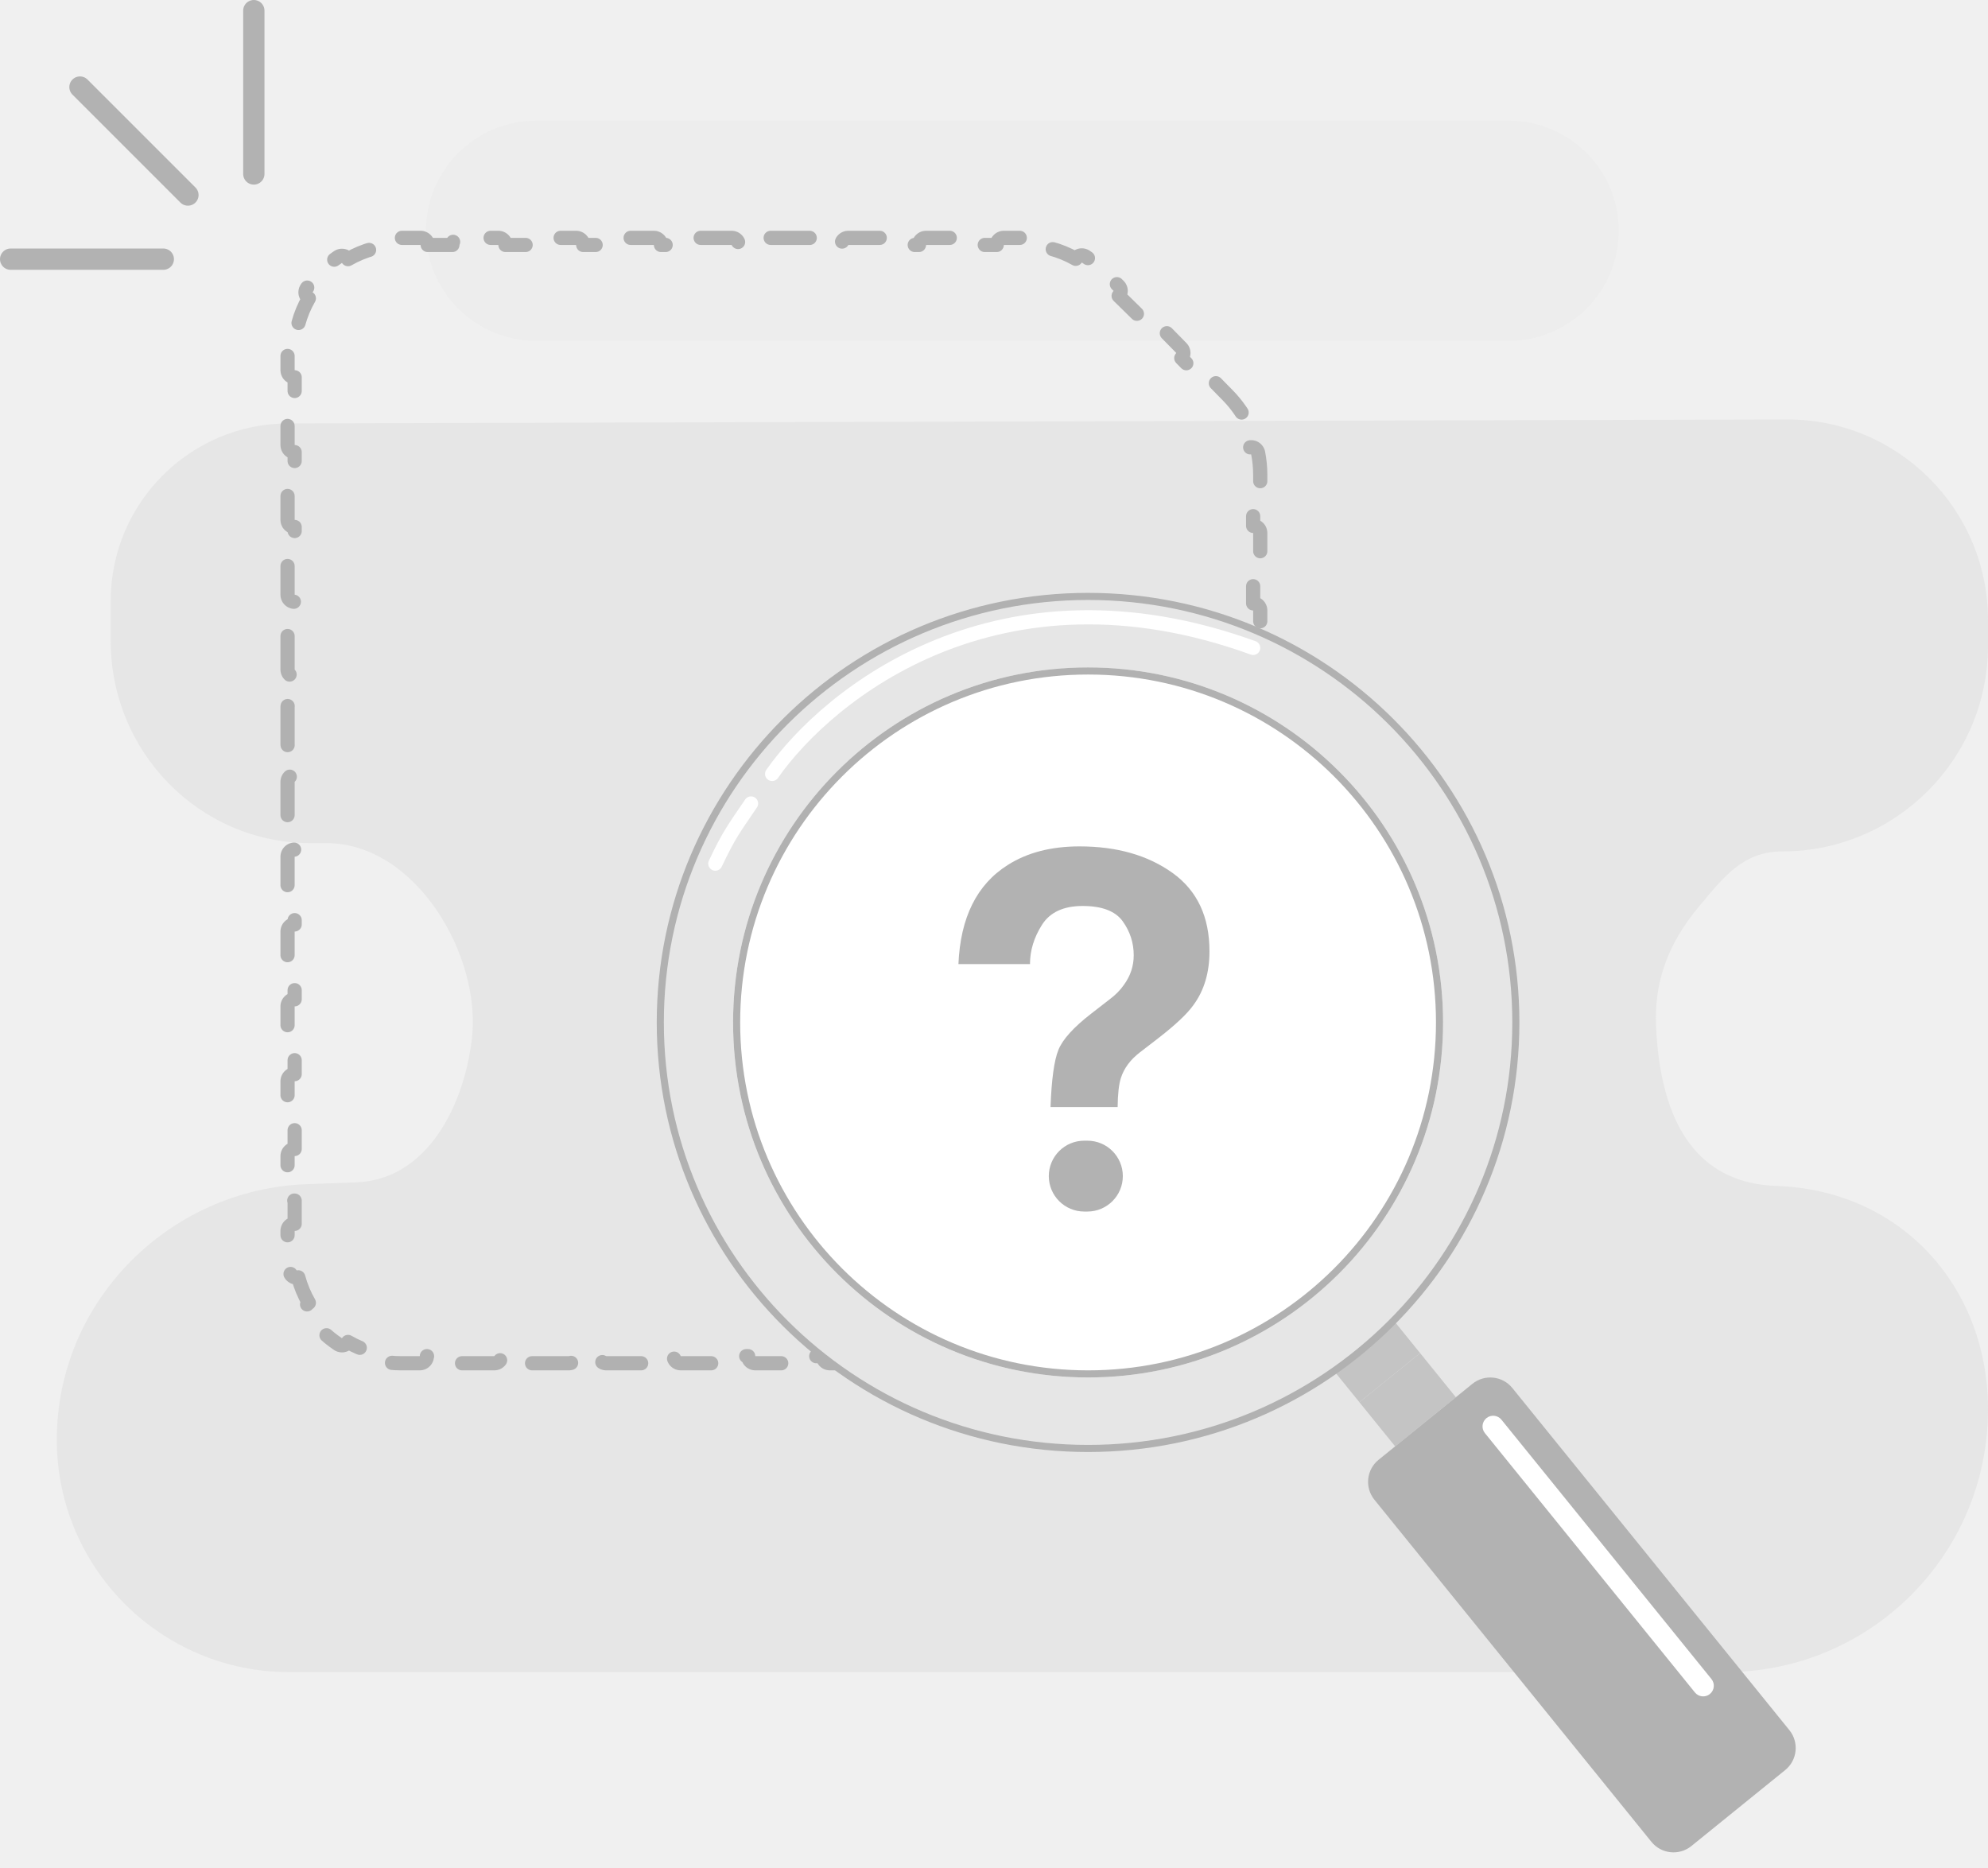
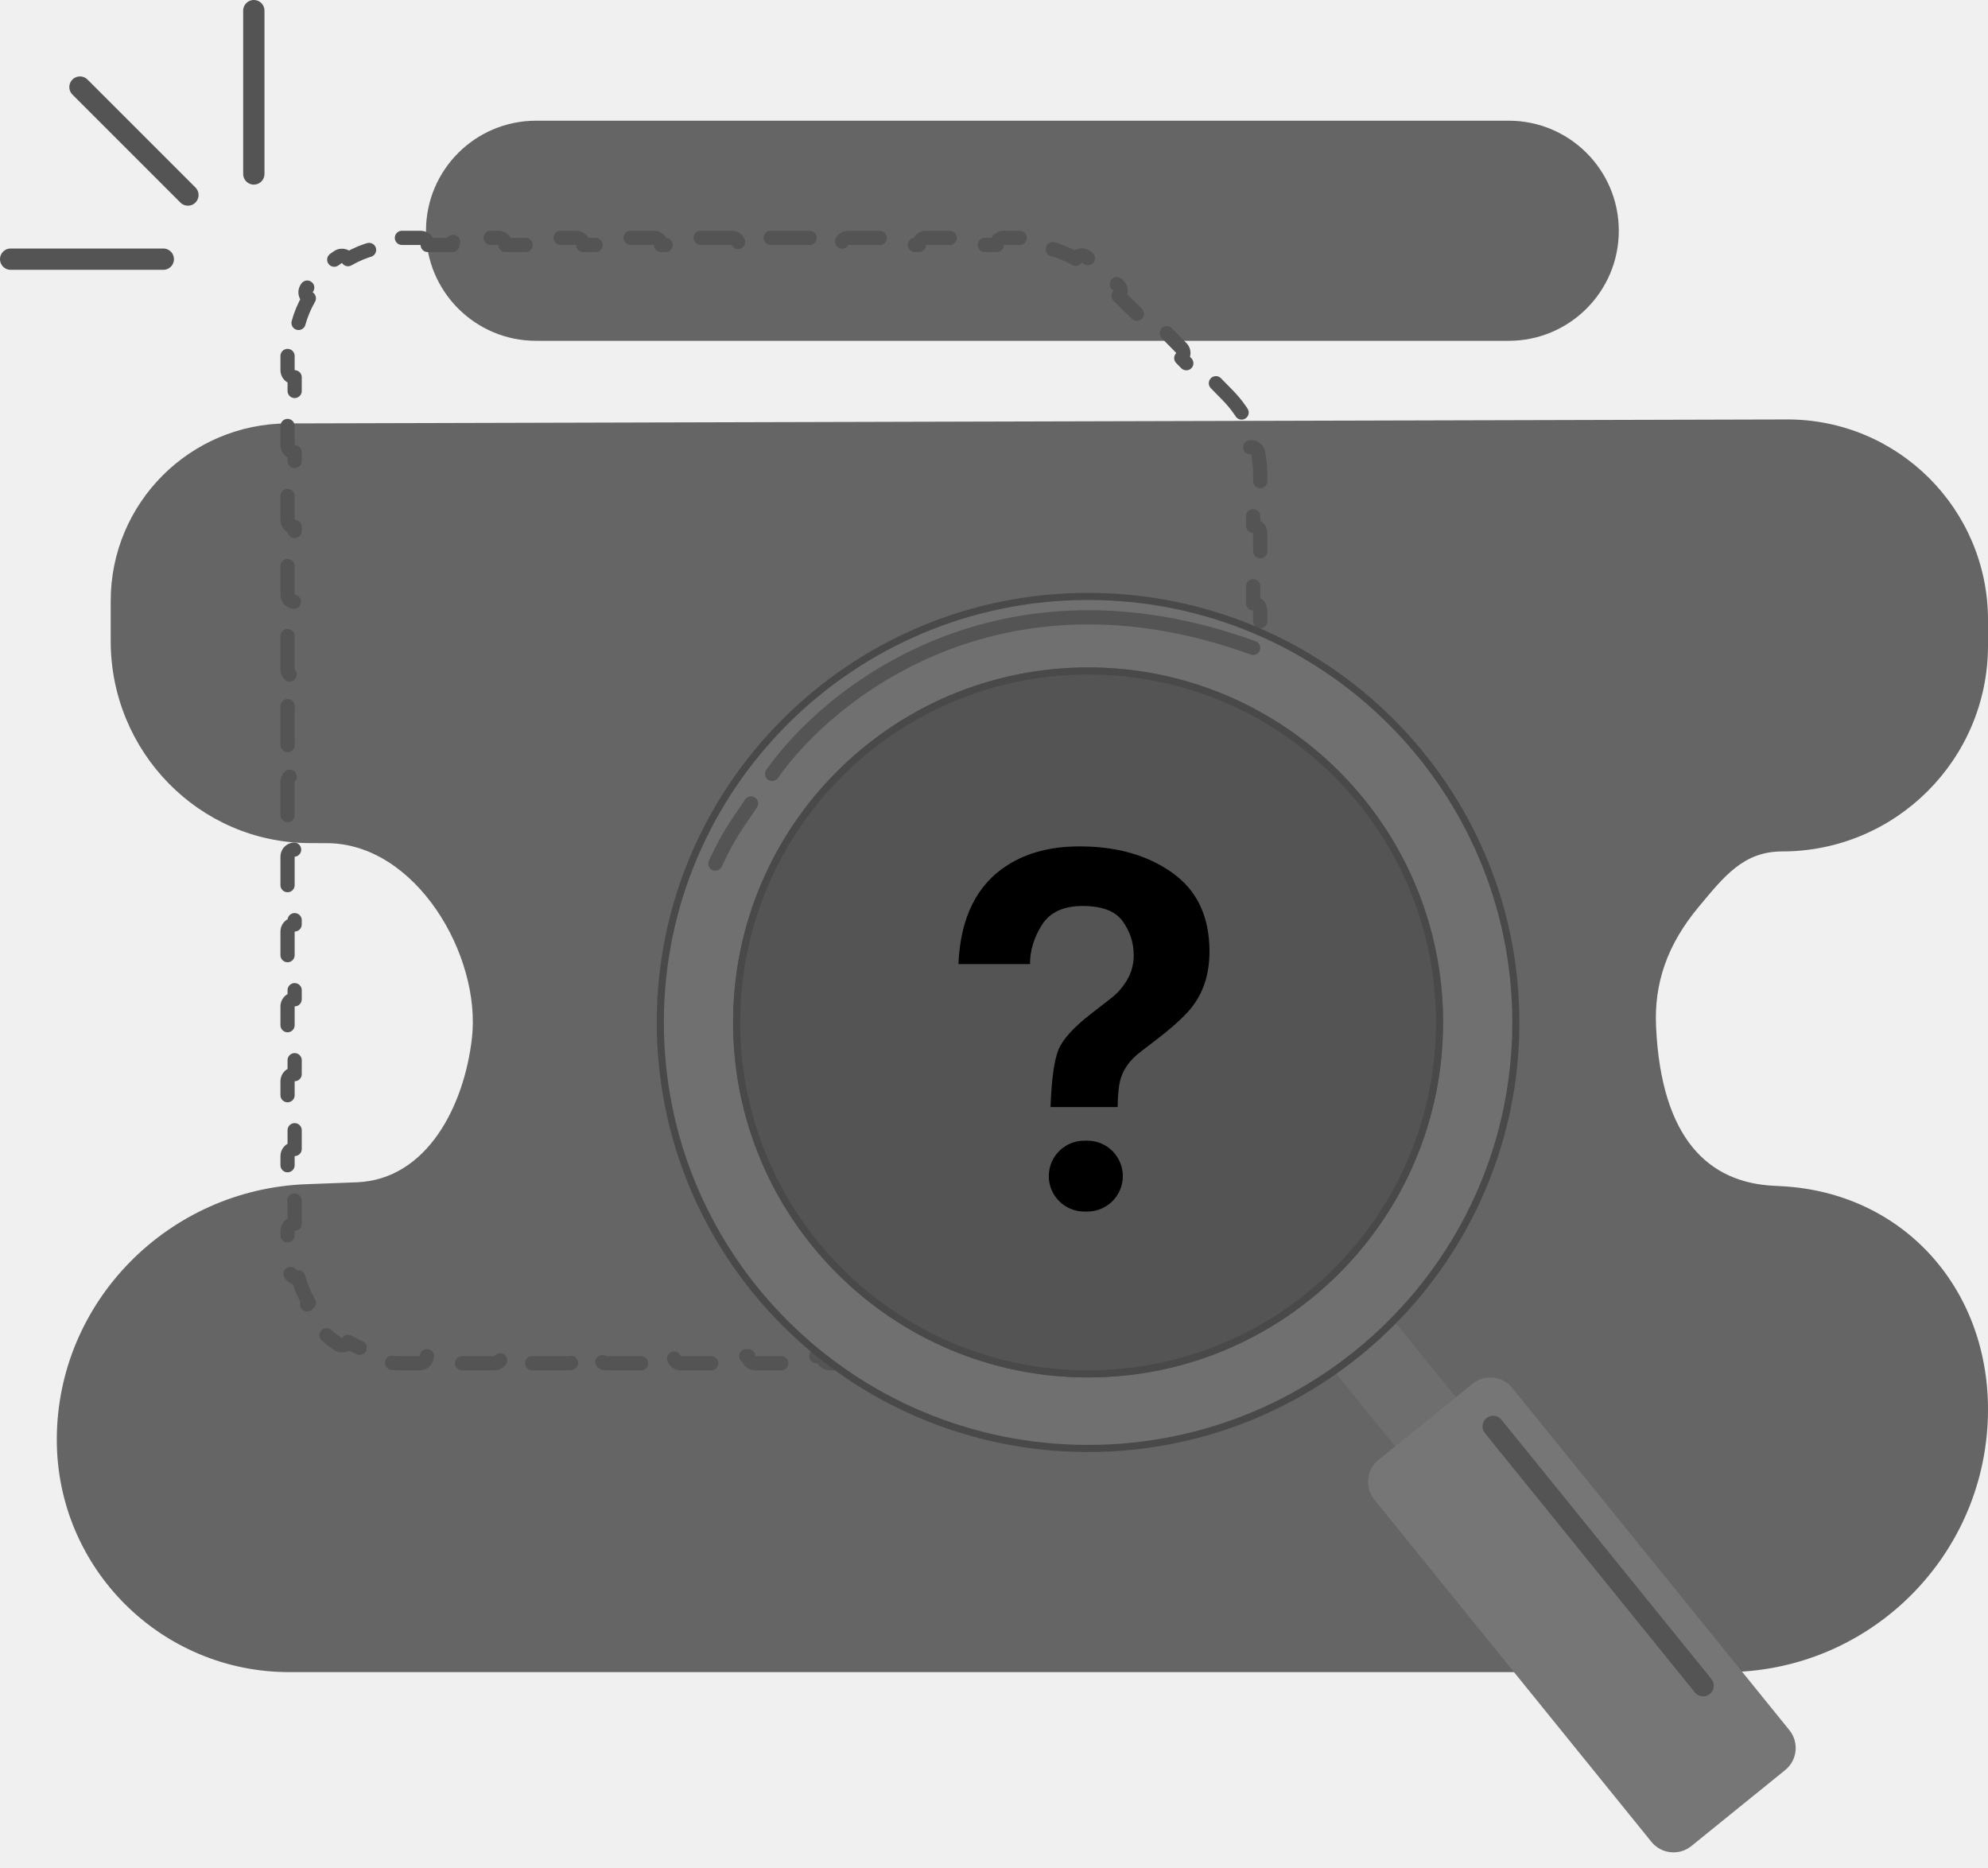
<svg xmlns="http://www.w3.org/2000/svg" width="560" height="526" viewBox="0 0 560 526" fill="none">
-   <rect x="120" y="34" width="336" height="62" rx="31" fill="#EDEDED" />
-   <path d="M31.183 169.27C31.183 141.708 53.488 119.343 81.05 119.27L503.348 118.15C534.612 118.067 560 143.388 560 174.652V181.832C560 213.864 534.033 239.832 502 239.832C491.106 239.832 485.635 246.888 478.5 255.451C469.634 266.093 465.915 276.906 466.5 289.294C468 321.053 481.5 333.055 499.5 334C500.294 334.042 501.079 334.083 501.853 334.125C536.035 335.948 560 362.766 560 396.997C560 437.868 526.868 471 485.997 471H81.465C45.31 471 16 441.69 16 405.535C16 366.641 47.535 334.939 86.405 333.56C90.924 333.4 95.626 333.223 100.5 333.028C120.29 332.236 130.76 311.528 132.94 292.417C135.593 269.151 117.178 237.5 92 237.5C90.461 237.5 88.822 237.495 87.104 237.485C55.996 237.304 31.183 211.688 31.183 180.579V169.27Z" fill="#E6E6E6" />
-   <path d="M118.477 67C119.581 67 120.477 67.895 120.477 69H127.429C127.429 67.895 128.324 67 129.429 67H140.382C141.486 67 142.382 67.896 142.382 69H149.334C149.334 67.895 150.229 67 151.334 67H162.286C163.391 67 164.286 67.895 164.286 69H171.239C171.239 67.895 172.135 67 173.239 67H184.191C185.296 67 186.191 67.895 186.191 69H193.145C193.145 67.895 194.04 67 195.145 67H206.097C207.201 67 208.097 67.895 208.097 69H215.049C215.049 67.895 215.944 67 217.049 67H228.002C229.106 67 230.002 67.895 230.002 69H236.954C236.954 67.895 237.85 67 238.954 67H249.907C251.012 67 251.907 67.896 251.907 69H258.859C258.859 67.895 259.755 67 260.859 67H271.812C272.916 67 273.812 67.895 273.812 69H280.765C280.765 67.895 281.66 67 282.765 67H288.24C290.326 67 292.392 67.203 294.409 67.6C295.493 67.813 296.198 68.865 295.985 69.948C295.981 69.97 295.974 69.992 295.969 70.014C298.433 70.671 300.804 71.64 303.023 72.897C303.035 72.877 303.046 72.857 303.059 72.838C303.628 71.973 304.754 71.694 305.652 72.163L305.828 72.267C307.331 73.255 308.757 74.375 310.087 75.618L310.651 76.158L315.089 80.512C315.877 81.285 315.889 82.551 315.116 83.34H315.115L321.135 89.245C321.908 88.457 323.175 88.445 323.964 89.219L328.4 93.572L328.428 93.6L332.781 98.036C333.555 98.825 333.542 100.091 332.754 100.864L338.659 106.884C339.448 106.11 340.715 106.123 341.488 106.911L345.842 111.349C347.12 112.651 348.276 114.052 349.302 115.532L349.733 116.172C350.34 117.095 350.085 118.334 349.162 118.941C349.143 118.954 349.122 118.964 349.103 118.976C350.359 121.195 351.328 123.566 351.985 126.03C352.007 126.025 352.029 126.019 352.052 126.015C353.068 125.815 354.056 126.423 354.351 127.393L354.4 127.591C354.797 129.608 355 131.674 355 133.76V139.216L354.989 139.42C354.887 140.428 354.035 141.216 353 141.216V148.127C354.104 148.127 355 149.023 355 150.127V161.039C355 162.144 354.105 163.039 353 163.039V169.951C354.104 169.951 355 170.847 355 171.951V182.863C355 183.968 354.105 184.863 353 184.863V191.775C354.105 191.775 355 192.671 355 193.775V204.688C355 205.792 354.105 206.688 353 206.688V213.6C354.105 213.6 355 214.495 355 215.6V226.512L354.989 226.716C354.887 227.724 354.036 228.512 353 228.512V235.424C354.105 235.424 355 236.319 355 237.424V248.336L354.989 248.54C354.887 249.549 354.036 250.336 353 250.336V257.248C354.105 257.248 355 258.143 355 259.248V270.16L354.989 270.364C354.887 271.373 354.036 272.16 353 272.16V279.072C354.105 279.072 355 279.968 355 281.072V291.983C355 293.088 354.105 293.983 353 293.983V300.896C354.104 300.896 355 301.791 355 302.896V313.808C355 314.912 354.105 315.808 353 315.808V322.72C354.105 322.72 355 323.615 355 324.72V335.632C355 336.736 354.105 337.632 353 337.632V344.544C354.105 344.544 355 345.439 355 346.544V352C355 354.135 354.79 356.222 354.391 358.243C354.176 359.327 353.124 360.031 352.041 359.816C352.018 359.812 351.996 359.804 351.974 359.799C351.292 362.339 350.287 364.745 349.002 366.972C349.021 366.984 349.041 366.994 349.06 367.007C349.977 367.621 350.224 368.863 349.609 369.781C347.274 373.27 344.27 376.274 340.781 378.609C339.863 379.224 338.621 378.977 338.007 378.06C337.994 378.041 337.984 378.021 337.972 378.002C335.745 379.287 333.339 380.292 330.799 380.974C330.804 380.996 330.812 381.018 330.816 381.041C331.031 382.124 330.327 383.176 329.243 383.391C327.222 383.79 325.135 384 323 384H317.75C316.645 384 315.75 383.105 315.75 382H309.25C309.25 383.105 308.355 384 307.25 384H296.75C295.714 384 294.863 383.213 294.761 382.204L294.75 382H288.25L288.239 382.204C288.137 383.213 287.286 384 286.25 384H275.75C274.714 384 273.863 383.213 273.761 382.204L273.75 382H267.25C267.25 383.105 266.355 384 265.25 384H254.75C253.645 384 252.75 383.105 252.75 382H246.25L246.239 382.204C246.137 383.213 245.286 384 244.25 384H233.75C232.714 384 231.863 383.213 231.761 382.204L231.75 382H225.25L225.239 382.204C225.137 383.213 224.286 384 223.25 384H212.75C211.714 384 210.863 383.213 210.761 382.204L210.75 382H204.25C204.25 383.105 203.355 384 202.25 384H191.75C190.714 384 189.863 383.213 189.761 382.204L189.75 382H183.25L183.239 382.204C183.137 383.213 182.286 384 181.25 384H170.75C169.714 384 168.863 383.213 168.761 382.204L168.75 382H162.25L162.239 382.204C162.137 383.213 161.286 384 160.25 384H149.75C148.714 384 147.863 383.213 147.761 382.204L147.75 382H141.25L141.239 382.204C141.137 383.213 140.286 384 139.25 384H128.75C127.714 384 126.863 383.213 126.761 382.204L126.75 382H120.25L120.239 382.204C120.137 383.213 119.286 384 118.25 384H113C110.865 384 108.778 383.79 106.757 383.391C105.673 383.176 104.969 382.124 105.184 381.041C105.188 381.018 105.195 380.996 105.2 380.974C102.661 380.292 100.254 379.287 98.027 378.002C98.016 378.021 98.006 378.041 97.993 378.06C97.417 378.92 96.29 379.19 95.394 378.714L95.219 378.609C91.948 376.42 89.104 373.643 86.837 370.43L86.391 369.781C85.776 368.863 86.023 367.621 86.94 367.007C86.959 366.994 86.978 366.983 86.997 366.972C85.713 364.745 84.707 362.338 84.025 359.799C84.003 359.804 83.981 359.812 83.959 359.816C82.943 360.017 81.955 359.411 81.659 358.441L81.609 358.243C81.21 356.222 81 354.135 81 352V346.729L81.011 346.524C81.113 345.516 81.965 344.729 83 344.729V338.188C81.895 338.188 81 337.292 81 336.188V325.646C81 324.541 81.896 323.646 83 323.646V317.104C81.895 317.104 81 316.209 81 315.104V304.562C81 303.458 81.895 302.562 83 302.562V296.021C81.895 296.021 81 295.125 81 294.021V283.479L81.011 283.274C81.113 282.266 81.965 281.479 83 281.479V274.938C81.895 274.938 81 274.042 81 272.938V262.396C81 261.291 81.895 260.396 83 260.396V253.854C81.895 253.854 81 252.959 81 251.854V241.312C81 240.208 81.895 239.312 83 239.312V232.771C81.895 232.771 81 231.875 81 230.771V220.229L81.011 220.024C81.113 219.016 81.965 218.229 83 218.229V211.688C81.895 211.688 81 210.792 81 209.688V199.146C81 198.041 81.895 197.146 83 197.146V190.604C81.895 190.604 81 189.709 81 188.604V178.062C81 176.958 81.895 176.062 83 176.062V169.521C81.895 169.521 81 168.625 81 167.521V156.979L81.011 156.774C81.113 155.766 81.965 154.979 83 154.979V148.438C81.895 148.438 81 147.542 81 146.438V135.896C81 134.791 81.895 133.896 83 133.896V127.354C81.895 127.354 81 126.459 81 125.354V114.812C81 113.708 81.895 112.812 83 112.812V106.271C81.895 106.271 81 105.375 81 104.271V99C81 96.865 81.21 94.778 81.609 92.757C81.824 91.673 82.876 90.969 83.959 91.184C83.981 91.188 84.003 91.195 84.025 91.2C84.707 88.661 85.713 86.254 86.997 84.027C86.978 84.016 86.959 84.005 86.94 83.993C86.023 83.379 85.776 82.137 86.391 81.219C88.726 77.73 91.73 74.726 95.219 72.391C96.137 71.776 97.379 72.023 97.993 72.94C98.005 72.959 98.016 72.978 98.027 72.997C100.253 71.713 102.661 70.707 105.2 70.025C105.195 70.003 105.188 69.981 105.184 69.959C104.969 68.876 105.673 67.824 106.757 67.609C108.778 67.21 110.865 67 113 67H118.477Z" stroke="#B1B1B1" stroke-width="4" stroke-linecap="round" stroke-linejoin="round" stroke-dasharray="11 11" />
-   <path d="M375.38 385.654C375.38 385.654 380.905 381.824 384.243 379.12C387.582 376.417 392.477 371.809 392.477 371.809L400.029 381.135L382.932 394.98L375.38 385.654Z" fill="#C4C4C4" />
-   <path d="M382.932 394.98L400.029 381.135L410.098 393.569L393.001 407.414L382.932 394.98Z" fill="#C4C4C4" />
-   <path d="M387.156 422.442C384.375 419.008 384.904 413.971 388.338 411.19L414.761 389.793C418.195 387.013 423.232 387.542 426.013 390.976L504.049 487.342C506.829 490.776 506.3 495.813 502.866 498.594L476.443 519.991C473.009 522.771 467.972 522.242 465.191 518.808L387.156 422.442Z" fill="#B2B2B2" />
-   <path d="M418.279 403.672C417.237 402.385 417.435 400.496 418.723 399.453C420.01 398.41 421.9 398.609 422.942 399.896L482.098 472.948C483.141 474.236 482.943 476.125 481.655 477.167C480.367 478.21 478.478 478.012 477.435 476.724L418.279 403.672Z" fill="white" />
-   <circle cx="306.5" cy="288" r="110" fill="white" stroke="#E6E6E6" stroke-width="20" />
-   <path d="M295.437 331.286C295.437 336.798 299.906 341.267 305.419 341.267H306.308C311.821 341.267 316.29 336.798 316.29 331.286C316.29 325.773 311.821 321.304 306.308 321.304H305.419C299.906 321.304 295.437 325.773 295.437 331.286ZM269.98 271.568H290.136C290.136 267.746 291.261 264.061 293.51 260.515C295.759 256.969 299.574 255.196 304.957 255.196C310.429 255.196 314.197 256.635 316.262 259.514C318.327 262.392 319.359 265.581 319.358 269.081C319.358 272.12 318.431 274.906 316.577 277.439C315.557 278.914 314.213 280.272 312.544 281.515L307.467 285.452C302.461 289.321 299.355 292.74 298.15 295.71C296.945 298.681 296.203 304.058 295.925 311.84H314.825C314.871 308.156 315.172 305.439 315.729 303.689C316.61 300.926 318.396 298.508 321.086 296.435L326.023 292.637C331.032 288.768 334.417 285.59 336.178 283.104C339.193 279.005 340.7 273.963 340.7 267.975C340.7 258.213 337.224 250.845 330.273 245.871C323.322 240.897 314.593 238.41 304.085 238.41C296.088 238.41 289.346 240.16 283.86 243.66C275.165 249.141 270.538 258.444 269.98 271.568Z" fill="#B2B2B2" />
-   <path d="M217.5 217.998C233.442 195.256 281.5 156.573 353 182.497" stroke="white" stroke-width="4" stroke-linecap="round" />
-   <path d="M211.56 226.327C206.905 233.224 205.498 234.811 201.5 243.262" stroke="white" stroke-width="4" stroke-linecap="round" />
-   <circle cx="306.5" cy="288" r="99" stroke="#B1B1B1" stroke-width="2" />
-   <path d="M306.5 168C373.054 168 427 221.73 427 288C427 354.27 373.054 408 306.5 408C239.946 408 186 354.27 186 288C186 221.73 239.946 168 306.5 168Z" stroke="#B1B1B1" stroke-width="2" />
-   <path d="M71.5 3C71.5 21.4 71.5 41.333 71.5 49" stroke="#B2B2B2" stroke-width="6" stroke-linecap="round" />
-   <path d="M22.527 24.527C34.69 36.69 47.865 49.865 52.933 54.933" stroke="#B2B2B2" stroke-width="6" stroke-linecap="round" />
-   <path d="M3 73C20.2 73 38.833 73 46 73" stroke="#B2B2B2" stroke-width="6" stroke-linecap="round" />
+   <rect opacity="0.8" x="120" y="34" width="336" height="62" rx="31" fill="#424242" />
+   <path opacity="0.8" d="M31.183 169.27C31.183 141.708 53.488 119.343 81.05 119.27L503.348 118.15C534.612 118.067 560 143.388 560 174.652V181.832C560 213.864 534.033 239.832 502 239.832C491.106 239.832 485.635 246.888 478.5 255.451C469.634 266.093 465.915 276.906 466.5 289.294C468 321.053 481.5 333.055 499.5 334C500.294 334.042 501.079 334.083 501.853 334.125C536.035 335.948 560 362.766 560 396.997C560 437.868 526.868 471 485.997 471H81.465C45.31 471 16 441.69 16 405.535C16 366.641 47.535 334.939 86.405 333.56C90.924 333.4 95.626 333.223 100.5 333.028C120.29 332.236 130.76 311.528 132.94 292.417C135.593 269.151 117.178 237.5 92 237.5C90.461 237.5 88.822 237.495 87.104 237.485C55.996 237.304 31.183 211.688 31.183 180.579V169.27Z" fill="#424242" />
+   <path d="M118.477 67C119.581 67 120.477 67.895 120.477 69H127.429C127.429 67.895 128.324 67 129.429 67H140.382C141.486 67 142.382 67.896 142.382 69H149.334C149.334 67.895 150.229 67 151.334 67H162.286C163.391 67 164.286 67.895 164.286 69H171.239C171.239 67.895 172.135 67 173.239 67H184.191C185.296 67 186.191 67.895 186.191 69H193.145C193.145 67.895 194.04 67 195.145 67H206.097C207.201 67 208.097 67.895 208.097 69H215.049C215.049 67.895 215.944 67 217.049 67H228.002C229.106 67 230.002 67.895 230.002 69H236.954C236.954 67.895 237.85 67 238.954 67H249.907C251.012 67 251.907 67.896 251.907 69H258.859C258.859 67.895 259.755 67 260.859 67H271.812C272.916 67 273.812 67.895 273.812 69H280.765C280.765 67.895 281.66 67 282.765 67H288.24C290.326 67 292.392 67.203 294.409 67.6C295.493 67.813 296.198 68.865 295.985 69.948C295.981 69.97 295.974 69.992 295.969 70.014C298.433 70.671 300.804 71.64 303.023 72.897C303.035 72.877 303.046 72.857 303.059 72.838C303.628 71.973 304.754 71.694 305.652 72.163L305.828 72.267C307.331 73.255 308.757 74.375 310.087 75.618L310.651 76.158L315.089 80.512C315.877 81.285 315.889 82.551 315.116 83.34H315.115L321.135 89.245C321.908 88.457 323.175 88.445 323.964 89.219L328.4 93.572L328.428 93.6L332.781 98.036C333.555 98.825 333.542 100.091 332.754 100.864L338.659 106.884C339.448 106.11 340.715 106.123 341.488 106.911L345.842 111.349C347.12 112.651 348.276 114.052 349.302 115.532L349.733 116.172C350.34 117.095 350.085 118.334 349.162 118.941C349.143 118.954 349.122 118.964 349.103 118.976C350.359 121.195 351.328 123.566 351.985 126.03C352.007 126.025 352.029 126.019 352.052 126.015C353.068 125.815 354.056 126.423 354.351 127.393L354.4 127.591C354.797 129.608 355 131.674 355 133.76V139.216L354.989 139.42C354.887 140.428 354.035 141.216 353 141.216V148.127C354.104 148.127 355 149.023 355 150.127V161.039C355 162.144 354.105 163.039 353 163.039V169.951C354.104 169.951 355 170.847 355 171.951V182.863C355 183.968 354.105 184.863 353 184.863V191.775C354.105 191.775 355 192.671 355 193.775V204.688C355 205.792 354.105 206.688 353 206.688V213.6C354.105 213.6 355 214.495 355 215.6V226.512L354.989 226.716C354.887 227.724 354.036 228.512 353 228.512V235.424C354.105 235.424 355 236.319 355 237.424V248.336L354.989 248.54C354.887 249.549 354.036 250.336 353 250.336V257.248C354.105 257.248 355 258.143 355 259.248V270.16L354.989 270.364C354.887 271.373 354.036 272.16 353 272.16V279.072C354.105 279.072 355 279.968 355 281.072V291.983C355 293.088 354.105 293.983 353 293.983V300.896C354.104 300.896 355 301.791 355 302.896V313.808C355 314.912 354.105 315.808 353 315.808V322.72C354.105 322.72 355 323.615 355 324.72V335.632C355 336.736 354.105 337.632 353 337.632V344.544C354.105 344.544 355 345.439 355 346.544V352C355 354.135 354.79 356.222 354.391 358.243C354.176 359.327 353.124 360.031 352.041 359.816C352.018 359.812 351.996 359.804 351.974 359.799C351.292 362.339 350.287 364.745 349.002 366.972C349.021 366.984 349.041 366.994 349.06 367.007C349.977 367.621 350.224 368.863 349.609 369.781C347.274 373.27 344.27 376.274 340.781 378.609C339.863 379.224 338.621 378.977 338.007 378.06C337.994 378.041 337.984 378.021 337.972 378.002C335.745 379.287 333.339 380.292 330.799 380.974C330.804 380.996 330.812 381.018 330.816 381.041C331.031 382.124 330.327 383.176 329.243 383.391C327.222 383.79 325.135 384 323 384H317.75C316.645 384 315.75 383.105 315.75 382H309.25C309.25 383.105 308.355 384 307.25 384H296.75C295.714 384 294.863 383.213 294.761 382.204L294.75 382H288.25L288.239 382.204C288.137 383.213 287.286 384 286.25 384H275.75C274.714 384 273.863 383.213 273.761 382.204L273.75 382H267.25C267.25 383.105 266.355 384 265.25 384H254.75C253.645 384 252.75 383.105 252.75 382H246.25L246.239 382.204C246.137 383.213 245.286 384 244.25 384H233.75C232.714 384 231.863 383.213 231.761 382.204L231.75 382H225.25L225.239 382.204C225.137 383.213 224.286 384 223.25 384H212.75C211.714 384 210.863 383.213 210.761 382.204L210.75 382H204.25C204.25 383.105 203.355 384 202.25 384H191.75C190.714 384 189.863 383.213 189.761 382.204L189.75 382H183.25L183.239 382.204C183.137 383.213 182.286 384 181.25 384H170.75C169.714 384 168.863 383.213 168.761 382.204L168.75 382H162.25L162.239 382.204C162.137 383.213 161.286 384 160.25 384H149.75C148.714 384 147.863 383.213 147.761 382.204L147.75 382H141.25L141.239 382.204C141.137 383.213 140.286 384 139.25 384H128.75C127.714 384 126.863 383.213 126.761 382.204L126.75 382H120.25L120.239 382.204C120.137 383.213 119.286 384 118.25 384H113C110.865 384 108.778 383.79 106.757 383.391C105.673 383.176 104.969 382.124 105.184 381.041C105.188 381.018 105.195 380.996 105.2 380.974C102.661 380.292 100.254 379.287 98.027 378.002C98.016 378.021 98.006 378.041 97.993 378.06C97.417 378.92 96.29 379.19 95.394 378.714L95.219 378.609C91.948 376.42 89.104 373.643 86.837 370.43L86.391 369.781C85.776 368.863 86.023 367.621 86.94 367.007C86.959 366.994 86.978 366.983 86.997 366.972C85.713 364.745 84.707 362.338 84.025 359.799C84.003 359.804 83.981 359.812 83.959 359.816C82.943 360.017 81.955 359.411 81.659 358.441L81.609 358.243C81.21 356.222 81 354.135 81 352V346.729L81.011 346.524C81.113 345.516 81.965 344.729 83 344.729V338.188C81.895 338.188 81 337.292 81 336.188V325.646C81 324.541 81.896 323.646 83 323.646V317.104C81.895 317.104 81 316.209 81 315.104V304.562C81 303.458 81.895 302.562 83 302.562V296.021C81.895 296.021 81 295.125 81 294.021V283.479L81.011 283.274C81.113 282.266 81.965 281.479 83 281.479V274.938C81.895 274.938 81 274.042 81 272.938V262.396C81 261.291 81.895 260.396 83 260.396V253.854C81.895 253.854 81 252.959 81 251.854V241.312C81 240.208 81.895 239.312 83 239.312V232.771C81.895 232.771 81 231.875 81 230.771V220.229L81.011 220.024C81.113 219.016 81.965 218.229 83 218.229V211.688C81.895 211.688 81 210.792 81 209.688V199.146C81 198.041 81.895 197.146 83 197.146V190.604C81.895 190.604 81 189.709 81 188.604V178.062C81 176.958 81.895 176.062 83 176.062V169.521C81.895 169.521 81 168.625 81 167.521V156.979L81.011 156.774C81.113 155.766 81.965 154.979 83 154.979V148.438C81.895 148.438 81 147.542 81 146.438V135.896C81 134.791 81.895 133.896 83 133.896V127.354C81.895 127.354 81 126.459 81 125.354V114.812C81 113.708 81.895 112.812 83 112.812V106.271C81.895 106.271 81 105.375 81 104.271V99C81 96.865 81.21 94.778 81.609 92.757C81.824 91.673 82.876 90.969 83.959 91.184C83.981 91.188 84.003 91.195 84.025 91.2C84.707 88.661 85.713 86.254 86.997 84.027C86.978 84.016 86.959 84.005 86.94 83.993C86.023 83.379 85.776 82.137 86.391 81.219C88.726 77.73 91.73 74.726 95.219 72.391C96.137 71.776 97.379 72.023 97.993 72.94C98.005 72.959 98.016 72.978 98.027 72.997C100.253 71.713 102.661 70.707 105.2 70.025C105.195 70.003 105.188 69.981 105.184 69.959C104.969 68.876 105.673 67.824 106.757 67.609C108.778 67.21 110.865 67 113 67H118.477Z" stroke="#545454" stroke-width="4" stroke-linecap="round" stroke-linejoin="round" stroke-dasharray="11 11" />
+   <path d="M375.38 385.654C375.38 385.654 380.905 381.824 384.243 379.12C387.582 376.417 392.477 371.809 392.477 371.809L400.029 381.135L382.932 394.98L375.38 385.654Z" fill="#6E6E6E" />
+   <path d="M382.932 394.98L400.029 381.135L410.098 393.569L393.001 407.414L382.932 394.98Z" fill="#6E6E6E" />
+   <path d="M387.156 422.442C384.375 419.008 384.904 413.971 388.338 411.19L414.761 389.793C418.195 387.013 423.232 387.542 426.013 390.976L504.049 487.342C506.829 490.776 506.3 495.813 502.866 498.594L476.443 519.991C473.009 522.771 467.972 522.242 465.191 518.808L387.156 422.442Z" fill="#767676" />
+   <path d="M418.279 403.672C417.237 402.385 417.435 400.496 418.723 399.453C420.01 398.41 421.9 398.609 422.942 399.896L482.098 472.948C483.141 474.236 482.943 476.125 481.655 477.167C480.367 478.21 478.478 478.012 477.435 476.724L418.279 403.672Z" fill="#545454" />
+   <circle cx="306.5" cy="288" r="110" fill="#545454" stroke="#707070" stroke-width="20" />
+   <path d="M295.437 331.287C295.437 336.799 299.905 341.268 305.418 341.268H306.308C311.821 341.268 316.29 336.799 316.29 331.287C316.29 325.774 311.821 321.305 306.308 321.305H305.418C299.906 321.305 295.437 325.774 295.437 331.287ZM269.98 271.569H290.136C290.136 267.747 291.261 264.063 293.509 260.516C295.758 256.97 299.574 255.197 304.957 255.197C310.429 255.197 314.197 256.636 316.262 259.515C318.327 262.393 319.359 265.582 319.358 269.082C319.358 272.121 318.431 274.907 316.577 277.44C315.557 278.915 314.213 280.273 312.544 281.516L307.467 285.454C302.461 289.322 299.355 292.741 298.15 295.711C296.945 298.682 296.203 304.059 295.925 311.841H314.825C314.871 308.157 315.172 305.44 315.729 303.69C316.61 300.927 318.395 298.509 321.085 296.436L326.023 292.638C331.031 288.769 334.417 285.591 336.178 283.105C339.192 279.007 340.7 273.964 340.7 267.977C340.7 258.214 337.224 250.846 330.273 245.872C323.322 240.898 314.592 238.411 304.085 238.411C296.087 238.411 289.346 240.161 283.859 243.662C275.164 249.142 270.538 258.445 269.98 271.569Z" fill="black" />
+   <path d="M217.5 217.998C233.442 195.256 281.5 156.573 353 182.497" stroke="#545454" stroke-width="4" stroke-linecap="round" />
+   <path d="M211.56 226.327C206.905 233.224 205.498 234.811 201.5 243.262" stroke="#545454" stroke-width="4" stroke-linecap="round" />
+   <circle cx="306.5" cy="288" r="99" stroke="#494949" stroke-width="2" />
+   <path d="M306.5 168C373.054 168 427 221.73 427 288C427 354.27 373.054 408 306.5 408C239.946 408 186 354.27 186 288C186 221.73 239.946 168 306.5 168Z" stroke="#494949" stroke-width="2" />
+   <path d="M71.5 3C71.5 21.4 71.5 41.333 71.5 49" stroke="#545454" stroke-width="6" stroke-linecap="round" />
+   <path d="M22.527 24.527C34.69 36.69 47.865 49.865 52.933 54.933" stroke="#545454" stroke-width="6" stroke-linecap="round" />
+   <path d="M3 73C20.2 73 38.833 73 46 73" stroke="#545454" stroke-width="6" stroke-linecap="round" />
</svg>
